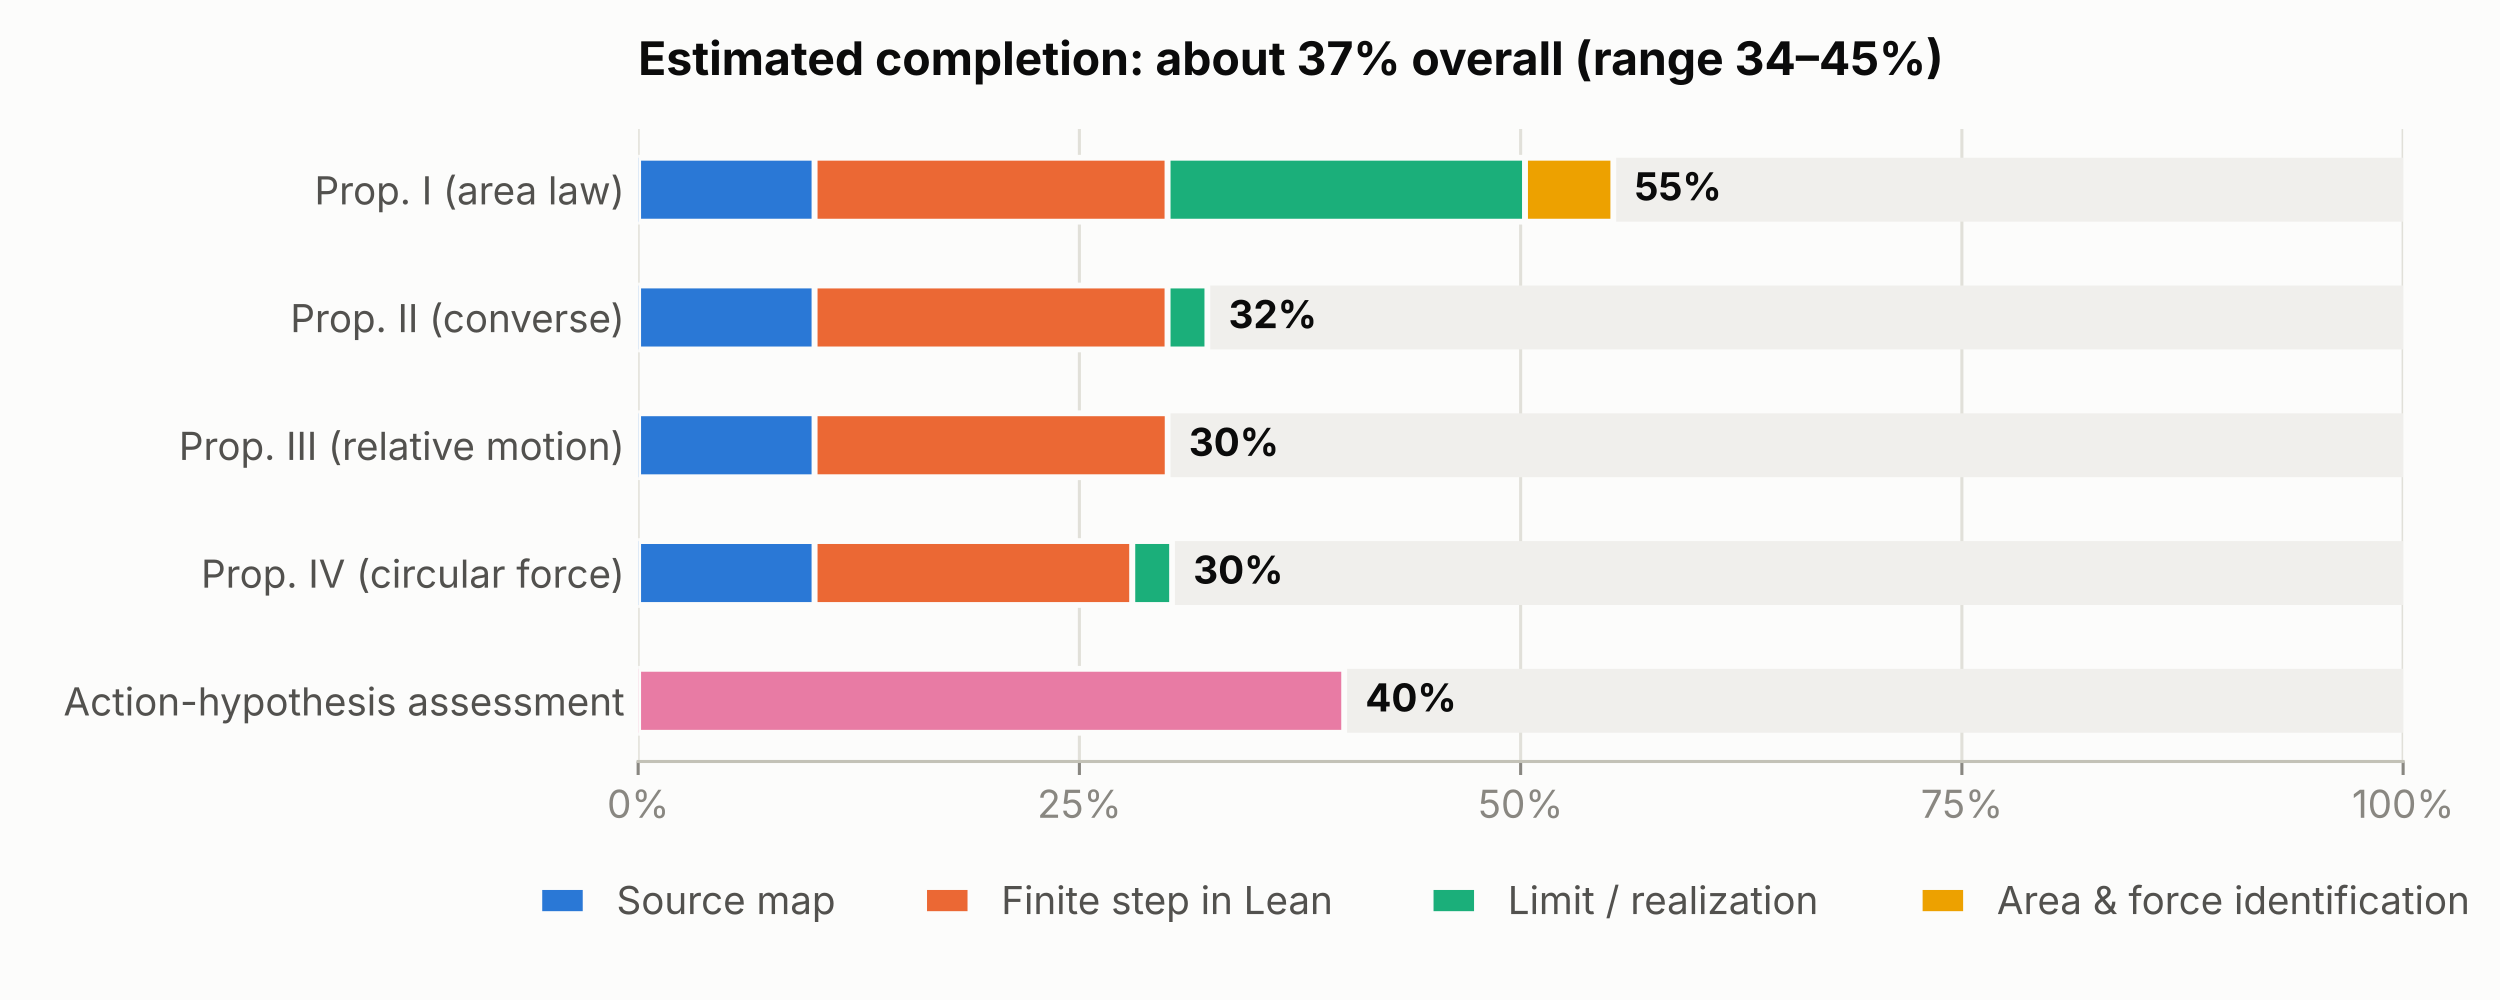
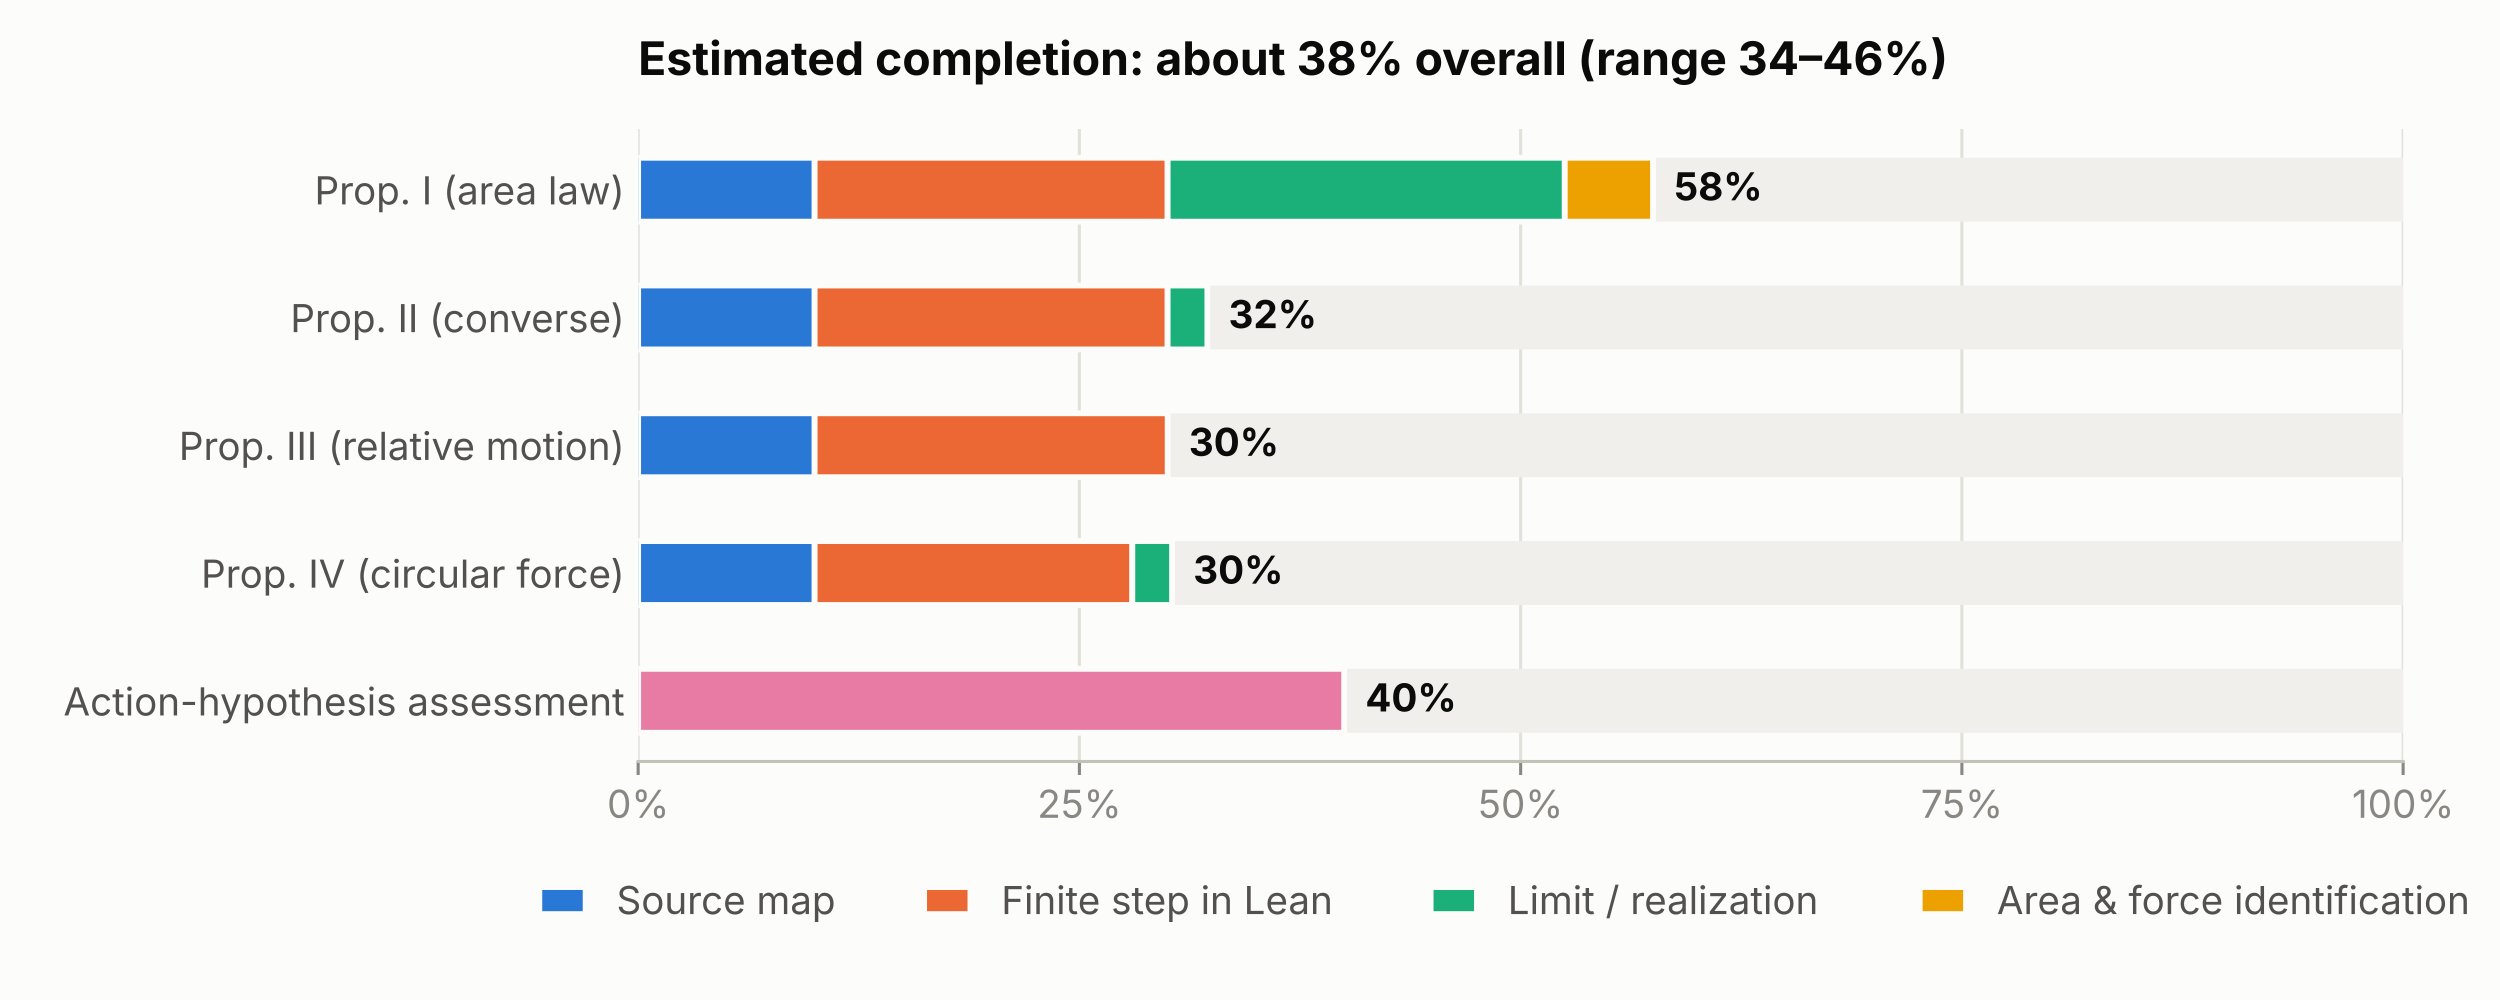
<svg xmlns="http://www.w3.org/2000/svg" xmlns:xlink="http://www.w3.org/1999/xlink" width="648pt" height="259.2pt" viewBox="0 0 648 259.2" version="1.1">
  <defs>
    <style type="text/css">*{stroke-linejoin: round; stroke-linecap: butt}</style>
  </defs>
  <g id="figure_1">
    <g id="patch_1">
      <path d="M 0 259.2 L 648 259.2 L 648 0 L 0 0 z " style="fill: #fcfcfb" />
    </g>
    <g id="axes_1">
      <g id="patch_2">
        <path d="M 165.41 197.378 L 622.89 197.378 L 622.89 33.44 L 165.41 33.44 z " style="fill: #fcfcfb" />
      </g>
      <g id="matplotlib.axis_1">
        <g id="xtick_1">
          <g id="line2d_1">
            <path d="M 165.41 197.378 L 165.41 33.44 " clip-path="url(#p6fa15ee021)" style="fill: none; stroke: #e1e0d9; stroke-width: 0.8; stroke-linecap: square" />
          </g>
          <g id="line2d_2">
            <defs>
              <path id="m02e6627c96" d="M 0 0 L 0 3.5 " style="stroke: #898781; stroke-width: 0.8" />
            </defs>
            <g>
              <use xlink:href="#m02e6627c96" x="165.41" y="197.378" style="fill: #898781; stroke: #898781; stroke-width: 0.8" />
            </g>
          </g>
          <g id="text_1">
            <text style="font-size: 10px; font-family: 'Inter', 'Helvetica Neue', 'Arial', 'DejaVu Sans', sans-serif; text-anchor: middle; fill: #898781" x="165.41" y="211.977" transform="rotate(-0 165.41 211.9767)">0%</text>
          </g>
        </g>
        <g id="xtick_2">
          <g id="line2d_3">
            <path d="M 279.78 197.378 L 279.78 33.44 " clip-path="url(#p6fa15ee021)" style="fill: none; stroke: #e1e0d9; stroke-width: 0.8; stroke-linecap: square" />
          </g>
          <g id="line2d_4">
            <g>
              <use xlink:href="#m02e6627c96" x="279.78" y="197.378" style="fill: #898781; stroke: #898781; stroke-width: 0.8" />
            </g>
          </g>
          <g id="text_2">
            <text style="font-size: 10px; font-family: 'Inter', 'Helvetica Neue', 'Arial', 'DejaVu Sans', sans-serif; text-anchor: middle; fill: #898781" x="279.78" y="211.977" transform="rotate(-0 279.78 211.9767)">25%</text>
          </g>
        </g>
        <g id="xtick_3">
          <g id="line2d_5">
            <path d="M 394.15 197.378 L 394.15 33.44 " clip-path="url(#p6fa15ee021)" style="fill: none; stroke: #e1e0d9; stroke-width: 0.8; stroke-linecap: square" />
          </g>
          <g id="line2d_6">
            <g>
              <use xlink:href="#m02e6627c96" x="394.15" y="197.378" style="fill: #898781; stroke: #898781; stroke-width: 0.8" />
            </g>
          </g>
          <g id="text_3">
            <text style="font-size: 10px; font-family: 'Inter', 'Helvetica Neue', 'Arial', 'DejaVu Sans', sans-serif; text-anchor: middle; fill: #898781" x="394.15" y="211.977" transform="rotate(-0 394.15 211.9767)">50%</text>
          </g>
        </g>
        <g id="xtick_4">
          <g id="line2d_7">
            <path d="M 508.52 197.378 L 508.52 33.44 " clip-path="url(#p6fa15ee021)" style="fill: none; stroke: #e1e0d9; stroke-width: 0.8; stroke-linecap: square" />
          </g>
          <g id="line2d_8">
            <g>
              <use xlink:href="#m02e6627c96" x="508.52" y="197.378" style="fill: #898781; stroke: #898781; stroke-width: 0.8" />
            </g>
          </g>
          <g id="text_4">
            <text style="font-size: 10px; font-family: 'Inter', 'Helvetica Neue', 'Arial', 'DejaVu Sans', sans-serif; text-anchor: middle; fill: #898781" x="508.52" y="211.977" transform="rotate(-0 508.52 211.9767)">75%</text>
          </g>
        </g>
        <g id="xtick_5">
          <g id="line2d_9">
            <path d="M 622.89 197.378 L 622.89 33.44 " clip-path="url(#p6fa15ee021)" style="fill: none; stroke: #e1e0d9; stroke-width: 0.8; stroke-linecap: square" />
          </g>
          <g id="line2d_10">
            <g>
              <use xlink:href="#m02e6627c96" x="622.89" y="197.378" style="fill: #898781; stroke: #898781; stroke-width: 0.8" />
            </g>
          </g>
          <g id="text_5">
            <text style="font-size: 10px; font-family: 'Inter', 'Helvetica Neue', 'Arial', 'DejaVu Sans', sans-serif; text-anchor: middle; fill: #898781" x="622.89" y="211.977" transform="rotate(-0 622.89 211.9767)">100%</text>
          </g>
        </g>
      </g>
      <g id="matplotlib.axis_2">
        <g id="ytick_1">
          <g id="line2d_11" />
          <g id="text_6">
            <text style="font-size: 10px; font-family: 'Inter', 'Helvetica Neue', 'Arial', 'DejaVu Sans', sans-serif; text-anchor: end; fill: #52514e" x="161.91" y="52.971" transform="rotate(-0 161.91 52.97067)">Prop. I (area law)</text>
          </g>
        </g>
        <g id="ytick_2">
          <g id="line2d_12" />
          <g id="text_7">
            <text style="font-size: 10px; font-family: 'Inter', 'Helvetica Neue', 'Arial', 'DejaVu Sans', sans-serif; text-anchor: end; fill: #52514e" x="161.91" y="86.09" transform="rotate(-0 161.91 86.0895)">Prop. II (converse)</text>
          </g>
        </g>
        <g id="ytick_3">
          <g id="line2d_13" />
          <g id="text_8">
            <text style="font-size: 10px; font-family: 'Inter', 'Helvetica Neue', 'Arial', 'DejaVu Sans', sans-serif; text-anchor: end; fill: #52514e" x="161.91" y="119.208" transform="rotate(-0 161.91 119.2083)">Prop. III (relative motion)</text>
          </g>
        </g>
        <g id="ytick_4">
          <g id="line2d_14" />
          <g id="text_9">
            <text style="font-size: 10px; font-family: 'Inter', 'Helvetica Neue', 'Arial', 'DejaVu Sans', sans-serif; text-anchor: end; fill: #52514e" x="161.91" y="152.327" transform="rotate(-0 161.91 152.3272)">Prop. IV (circular force)</text>
          </g>
        </g>
        <g id="ytick_5">
          <g id="line2d_15" />
          <g id="text_10">
            <text style="font-size: 10px; font-family: 'Inter', 'Helvetica Neue', 'Arial', 'DejaVu Sans', sans-serif; text-anchor: end; fill: #52514e" x="161.91" y="185.446" transform="rotate(-0 161.91 185.446)">Action-hypothesis assessment</text>
          </g>
        </g>
      </g>
      <g id="patch_3">
        <path d="M 165.41 57.451 L 622.89 57.451 L 622.89 40.892 L 165.41 40.892 z " clip-path="url(#p6fa15ee021)" style="fill: #f0efec" />
      </g>
      <g id="patch_4">
        <path d="M 165.41 57.451 L 211.158 57.451 L 211.158 40.892 L 165.41 40.892 z " clip-path="url(#p6fa15ee021)" style="fill: #2a78d6; stroke: #fcfcfb; stroke-width: 1.5; stroke-linejoin: miter" />
      </g>
      <g id="patch_5">
        <path d="M 211.158 57.451 L 302.654 57.451 L 302.654 40.892 L 211.158 40.892 z " clip-path="url(#p6fa15ee021)" style="fill: #eb6834; stroke: #fcfcfb; stroke-width: 1.5; stroke-linejoin: miter" />
      </g>
      <g id="patch_6">
-         <path d="M 302.654 57.451 L 395.294 57.451 L 395.294 40.892 L 302.654 40.892 z " clip-path="url(#p6fa15ee021)" style="fill: #1baf7a; stroke: #fcfcfb; stroke-width: 1.5; stroke-linejoin: miter" />
+         <path d="M 302.654 57.451 L 405.587 57.451 L 405.587 40.892 L 302.654 40.892 z " clip-path="url(#p6fa15ee021)" style="fill: #1baf7a; stroke: #fcfcfb; stroke-width: 1.5; stroke-linejoin: miter" />
      </g>
      <g id="patch_7">
-         <path d="M 395.294 57.451 L 418.168 57.451 L 418.168 40.892 L 395.294 40.892 z " clip-path="url(#p6fa15ee021)" style="fill: #eda100; stroke: #fcfcfb; stroke-width: 1.5; stroke-linejoin: miter" />
+         <path d="M 405.587 57.451 L 428.461 57.451 L 428.461 40.892 L 405.587 40.892 z " clip-path="url(#p6fa15ee021)" style="fill: #eda100; stroke: #fcfcfb; stroke-width: 1.5; stroke-linejoin: miter" />
      </g>
      <g id="patch_8">
        <path d="M 165.41 90.57 L 622.89 90.57 L 622.89 74.011 L 165.41 74.011 z " clip-path="url(#p6fa15ee021)" style="fill: #f0efec" />
      </g>
      <g id="patch_9">
        <path d="M 165.41 90.57 L 211.158 90.57 L 211.158 74.011 L 165.41 74.011 z " clip-path="url(#p6fa15ee021)" style="fill: #2a78d6; stroke: #fcfcfb; stroke-width: 1.5; stroke-linejoin: miter" />
      </g>
      <g id="patch_10">
        <path d="M 211.158 90.57 L 302.654 90.57 L 302.654 74.011 L 211.158 74.011 z " clip-path="url(#p6fa15ee021)" style="fill: #eb6834; stroke: #fcfcfb; stroke-width: 1.5; stroke-linejoin: miter" />
      </g>
      <g id="patch_11">
        <path d="M 302.654 90.57 L 312.947 90.57 L 312.947 74.011 L 302.654 74.011 z " clip-path="url(#p6fa15ee021)" style="fill: #1baf7a; stroke: #fcfcfb; stroke-width: 1.5; stroke-linejoin: miter" />
      </g>
      <g id="patch_12">
        <path d="M 165.41 123.689 L 622.89 123.689 L 622.89 107.129 L 165.41 107.129 z " clip-path="url(#p6fa15ee021)" style="fill: #f0efec" />
      </g>
      <g id="patch_13">
        <path d="M 165.41 123.689 L 211.158 123.689 L 211.158 107.129 L 165.41 107.129 z " clip-path="url(#p6fa15ee021)" style="fill: #2a78d6; stroke: #fcfcfb; stroke-width: 1.5; stroke-linejoin: miter" />
      </g>
      <g id="patch_14">
        <path d="M 211.158 123.689 L 302.654 123.689 L 302.654 107.129 L 211.158 107.129 z " clip-path="url(#p6fa15ee021)" style="fill: #eb6834; stroke: #fcfcfb; stroke-width: 1.5; stroke-linejoin: miter" />
      </g>
      <g id="patch_15">
        <path d="M 165.41 156.808 L 622.89 156.808 L 622.89 140.248 L 165.41 140.248 z " clip-path="url(#p6fa15ee021)" style="fill: #f0efec" />
      </g>
      <g id="patch_16">
        <path d="M 165.41 156.808 L 211.158 156.808 L 211.158 140.248 L 165.41 140.248 z " clip-path="url(#p6fa15ee021)" style="fill: #2a78d6; stroke: #fcfcfb; stroke-width: 1.5; stroke-linejoin: miter" />
      </g>
      <g id="patch_17">
        <path d="M 211.158 156.808 L 293.504 156.808 L 293.504 140.248 L 211.158 140.248 z " clip-path="url(#p6fa15ee021)" style="fill: #eb6834; stroke: #fcfcfb; stroke-width: 1.5; stroke-linejoin: miter" />
      </g>
      <g id="patch_18">
        <path d="M 293.504 156.808 L 303.798 156.808 L 303.798 140.248 L 293.504 140.248 z " clip-path="url(#p6fa15ee021)" style="fill: #1baf7a; stroke: #fcfcfb; stroke-width: 1.5; stroke-linejoin: miter" />
      </g>
      <g id="patch_19">
        <path d="M 165.41 189.927 L 622.89 189.927 L 622.89 173.367 L 165.41 173.367 z " clip-path="url(#p6fa15ee021)" style="fill: #f0efec" />
      </g>
      <g id="patch_20">
        <path d="M 165.41 189.927 L 348.402 189.927 L 348.402 173.367 L 165.41 173.367 z " clip-path="url(#p6fa15ee021)" style="fill: #e87ba4; stroke: #fcfcfb; stroke-width: 1.5; stroke-linejoin: miter" />
      </g>
      <g id="patch_21">
        <path d="M 165.41 197.378 L 622.89 197.378 " style="fill: none; stroke: #c3c2b7; stroke-width: 0.8; stroke-linejoin: miter; stroke-linecap: square" />
      </g>
      <g id="text_11">
-         <text style="font-weight: 700; font-size: 10px; font-family: 'Inter', 'Helvetica Neue', 'Arial', 'DejaVu Sans', sans-serif; text-anchor: start; fill: #0b0b0b" x="423.657" y="51.931" transform="rotate(-0 423.6575 51.93082)">55%</text>
+         <text style="font-weight: 700; font-size: 10px; font-family: 'Inter', 'Helvetica Neue', 'Arial', 'DejaVu Sans', sans-serif; text-anchor: start; fill: #0b0b0b" x="433.951" y="51.931" transform="rotate(-0 433.9508 51.93082)">58%</text>
      </g>
      <g id="text_12">
        <text style="font-weight: 700; font-size: 10px; font-family: 'Inter', 'Helvetica Neue', 'Arial', 'DejaVu Sans', sans-serif; text-anchor: start; fill: #0b0b0b" x="318.437" y="85.05" transform="rotate(-0 318.4371 85.04966)">32%</text>
      </g>
      <g id="text_13">
        <text style="font-weight: 700; font-size: 10px; font-family: 'Inter', 'Helvetica Neue', 'Arial', 'DejaVu Sans', sans-serif; text-anchor: start; fill: #0b0b0b" x="308.144" y="118.168" transform="rotate(-0 308.1438 118.1685)">30%</text>
      </g>
      <g id="text_14">
        <text style="font-weight: 700; font-size: 10px; font-family: 'Inter', 'Helvetica Neue', 'Arial', 'DejaVu Sans', sans-serif; text-anchor: start; fill: #0b0b0b" x="309.287" y="151.287" transform="rotate(-0 309.2875 151.2873)">30%</text>
      </g>
      <g id="text_15">
        <text style="font-weight: 700; font-size: 10px; font-family: 'Inter', 'Helvetica Neue', 'Arial', 'DejaVu Sans', sans-serif; text-anchor: start; fill: #0b0b0b" x="353.892" y="184.406" transform="rotate(-0 353.8918 184.4062)">40%</text>
      </g>
      <g id="text_16">
-         <text style="font-weight: 700; font-size: 12px; font-family: 'Inter', 'Helvetica Neue', 'Arial', 'DejaVu Sans', sans-serif; text-anchor: start; fill: #0b0b0b" x="165.41" y="19.44" transform="rotate(-0 165.41 19.44)">Estimated completion: about 37% overall (range 34–45%)</text>
+         <text style="font-weight: 700; font-size: 12px; font-family: 'Inter', 'Helvetica Neue', 'Arial', 'DejaVu Sans', sans-serif; text-anchor: start; fill: #0b0b0b" x="165.41" y="19.44" transform="rotate(-0 165.41 19.44)">Estimated completion: about 38% overall (range 34–46%)</text>
      </g>
      <g id="legend_1">
        <g id="patch_22">
          <path d="M 139.795 236.928 L 151.795 236.928 L 151.795 229.928 L 139.795 229.928 z " style="fill: #2a78d6; stroke: #fcfcfb; stroke-width: 1.5; stroke-linejoin: miter" />
        </g>
        <g id="text_17">
          <text style="font-size: 10px; font-family: 'Inter', 'Helvetica Neue', 'Arial', 'DejaVu Sans', sans-serif; text-anchor: start; fill: #52514e" x="159.795" y="236.928" transform="rotate(-0 159.7953 236.928)">Source map</text>
        </g>
        <g id="patch_23">
          <path d="M 239.533 236.928 L 251.533 236.928 L 251.533 229.928 L 239.533 229.928 z " style="fill: #eb6834; stroke: #fcfcfb; stroke-width: 1.5; stroke-linejoin: miter" />
        </g>
        <g id="text_18">
          <text style="font-size: 10px; font-family: 'Inter', 'Helvetica Neue', 'Arial', 'DejaVu Sans', sans-serif; text-anchor: start; fill: #52514e" x="259.533" y="236.928" transform="rotate(-0 259.5328 236.928)">Finite step in Lean</text>
        </g>
        <g id="patch_24">
          <path d="M 370.823 236.928 L 382.823 236.928 L 382.823 229.928 L 370.823 229.928 z " style="fill: #1baf7a; stroke: #fcfcfb; stroke-width: 1.5; stroke-linejoin: miter" />
        </g>
        <g id="text_19">
          <text style="font-size: 10px; font-family: 'Inter', 'Helvetica Neue', 'Arial', 'DejaVu Sans', sans-serif; text-anchor: start; fill: #52514e" x="390.823" y="236.928" transform="rotate(-0 390.8234 236.928)">Limit / realization</text>
        </g>
        <g id="patch_25">
          <path d="M 497.592 236.928 L 509.592 236.928 L 509.592 229.928 L 497.592 229.928 z " style="fill: #eda100; stroke: #fcfcfb; stroke-width: 1.5; stroke-linejoin: miter" />
        </g>
        <g id="text_20">
          <text style="font-size: 10px; font-family: 'Inter', 'Helvetica Neue', 'Arial', 'DejaVu Sans', sans-serif; text-anchor: start; fill: #52514e" x="517.592" y="236.928" transform="rotate(-0 517.5922 236.928)">Area &amp; force identification</text>
        </g>
      </g>
    </g>
  </g>
  <defs>
    <clipPath id="p6fa15ee021">
      <rect x="165.41" y="33.44" width="457.48" height="163.938" />
    </clipPath>
  </defs>
</svg>
